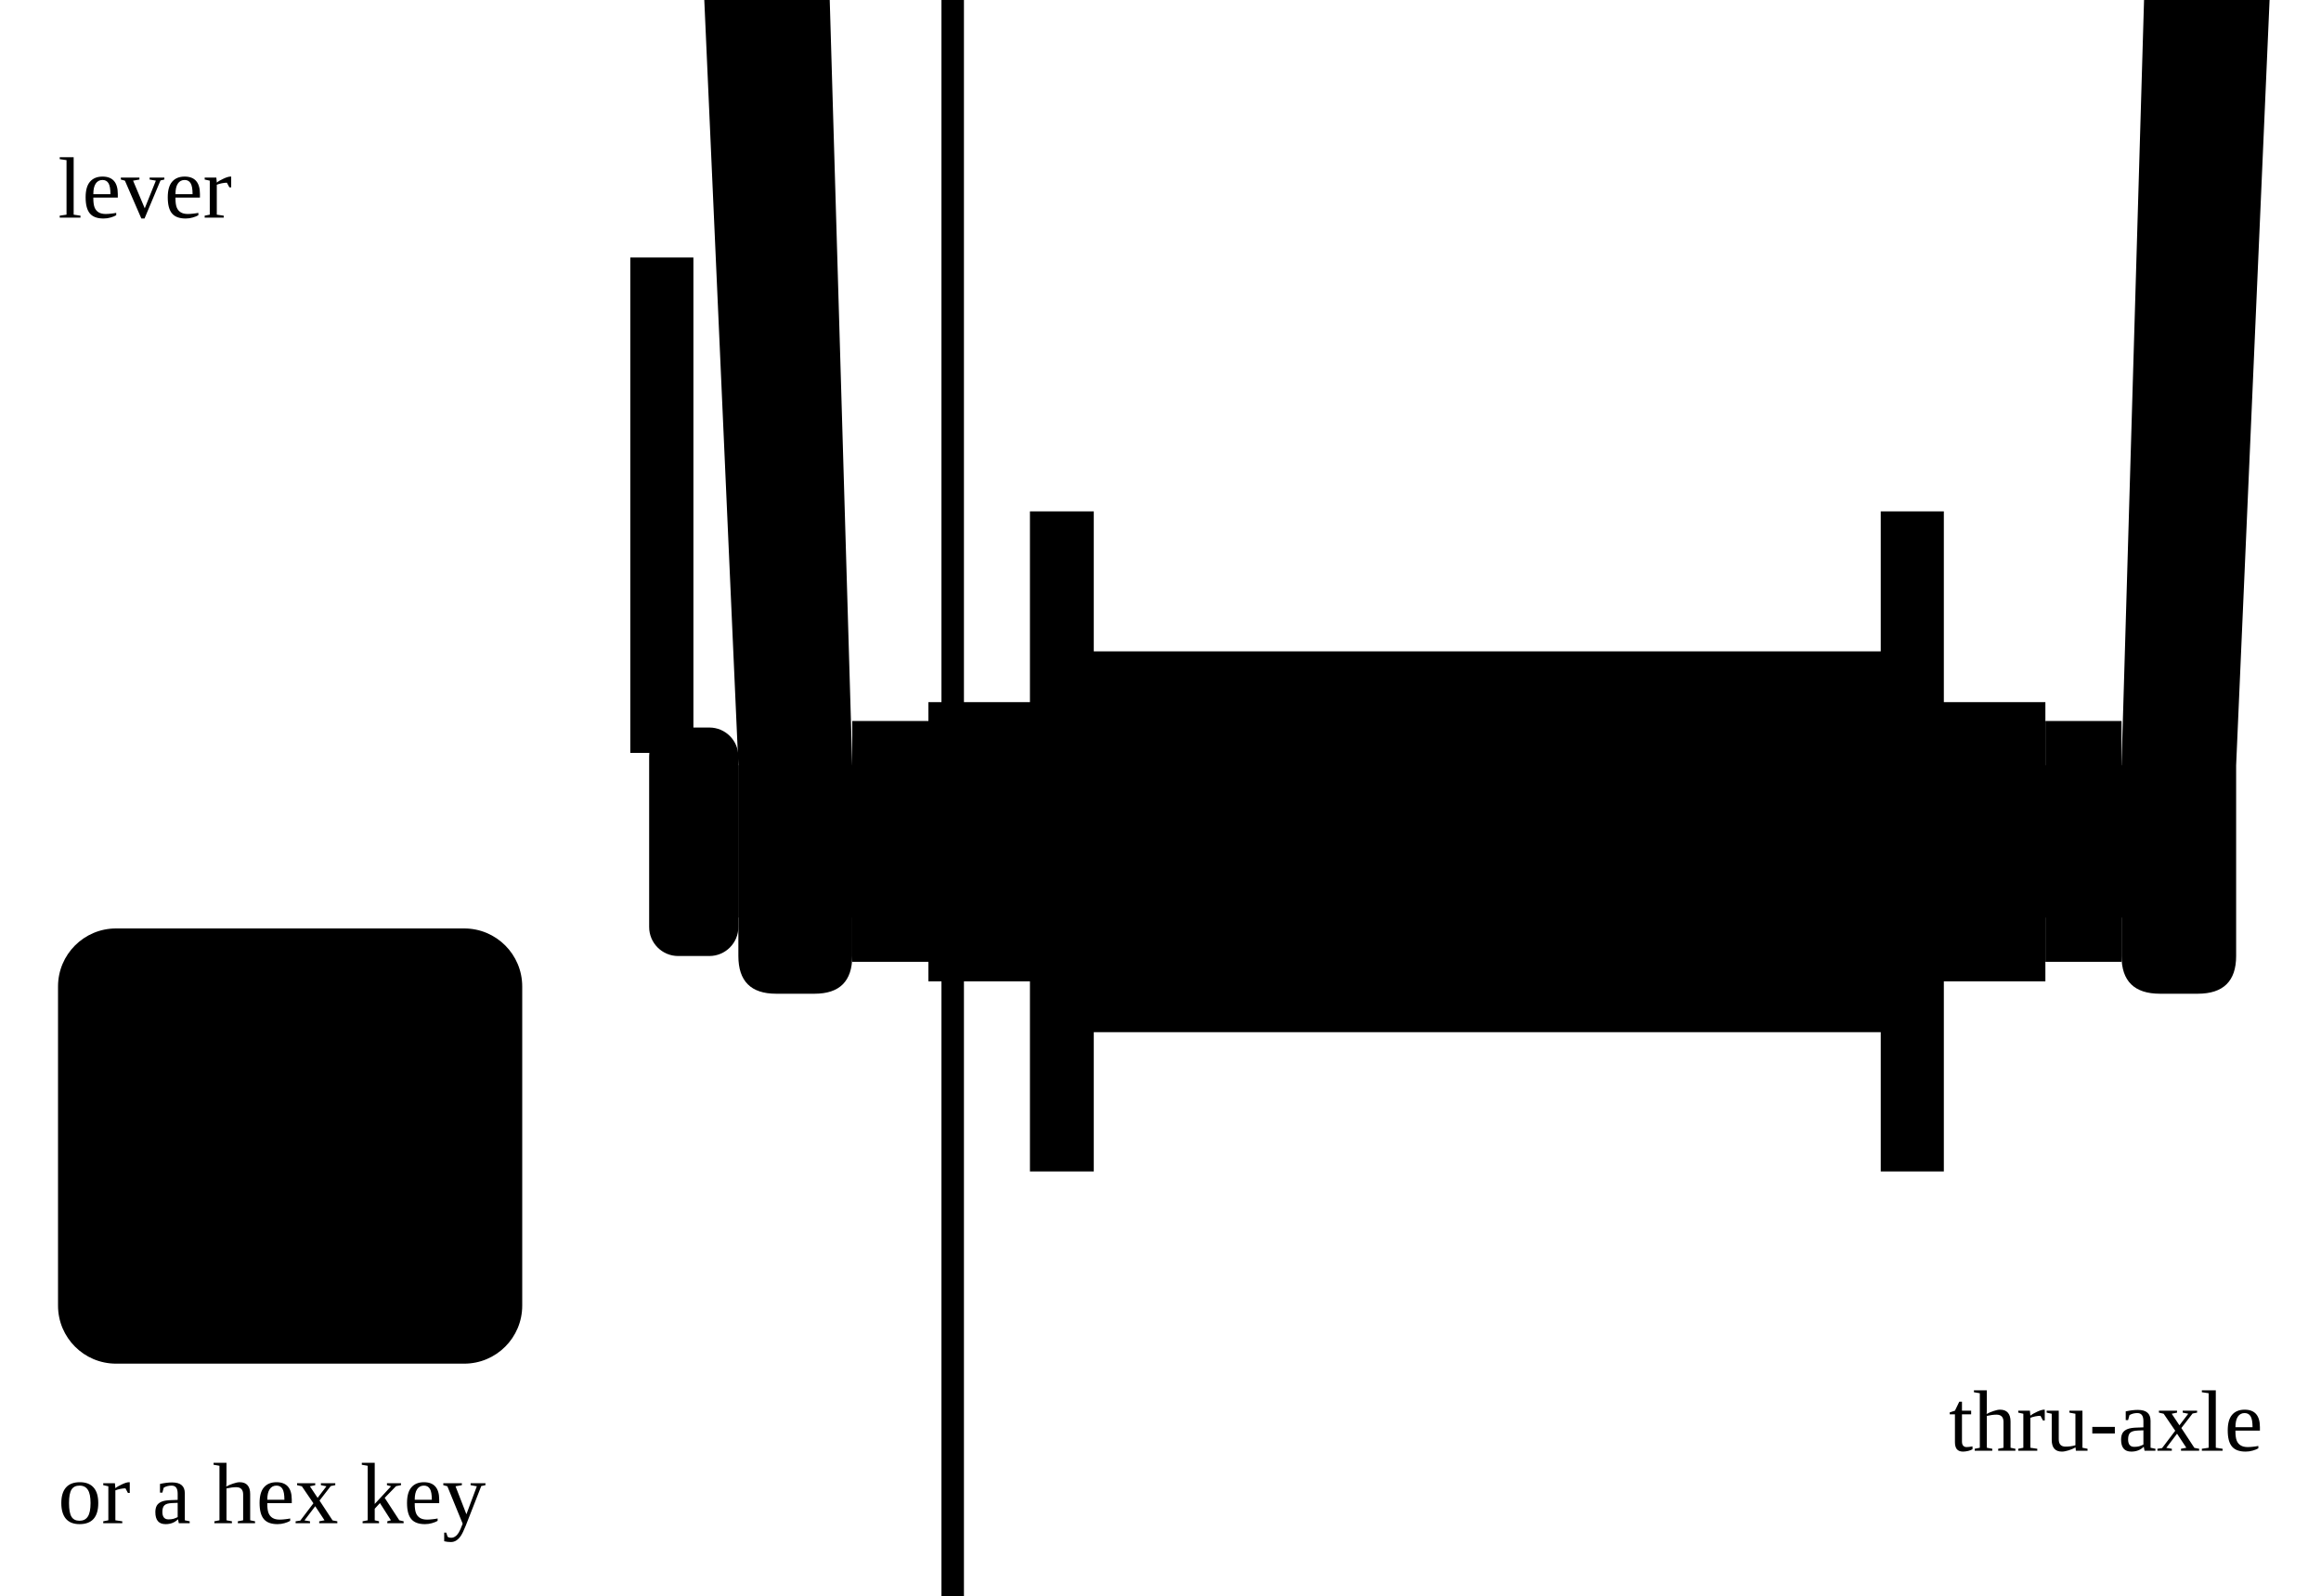
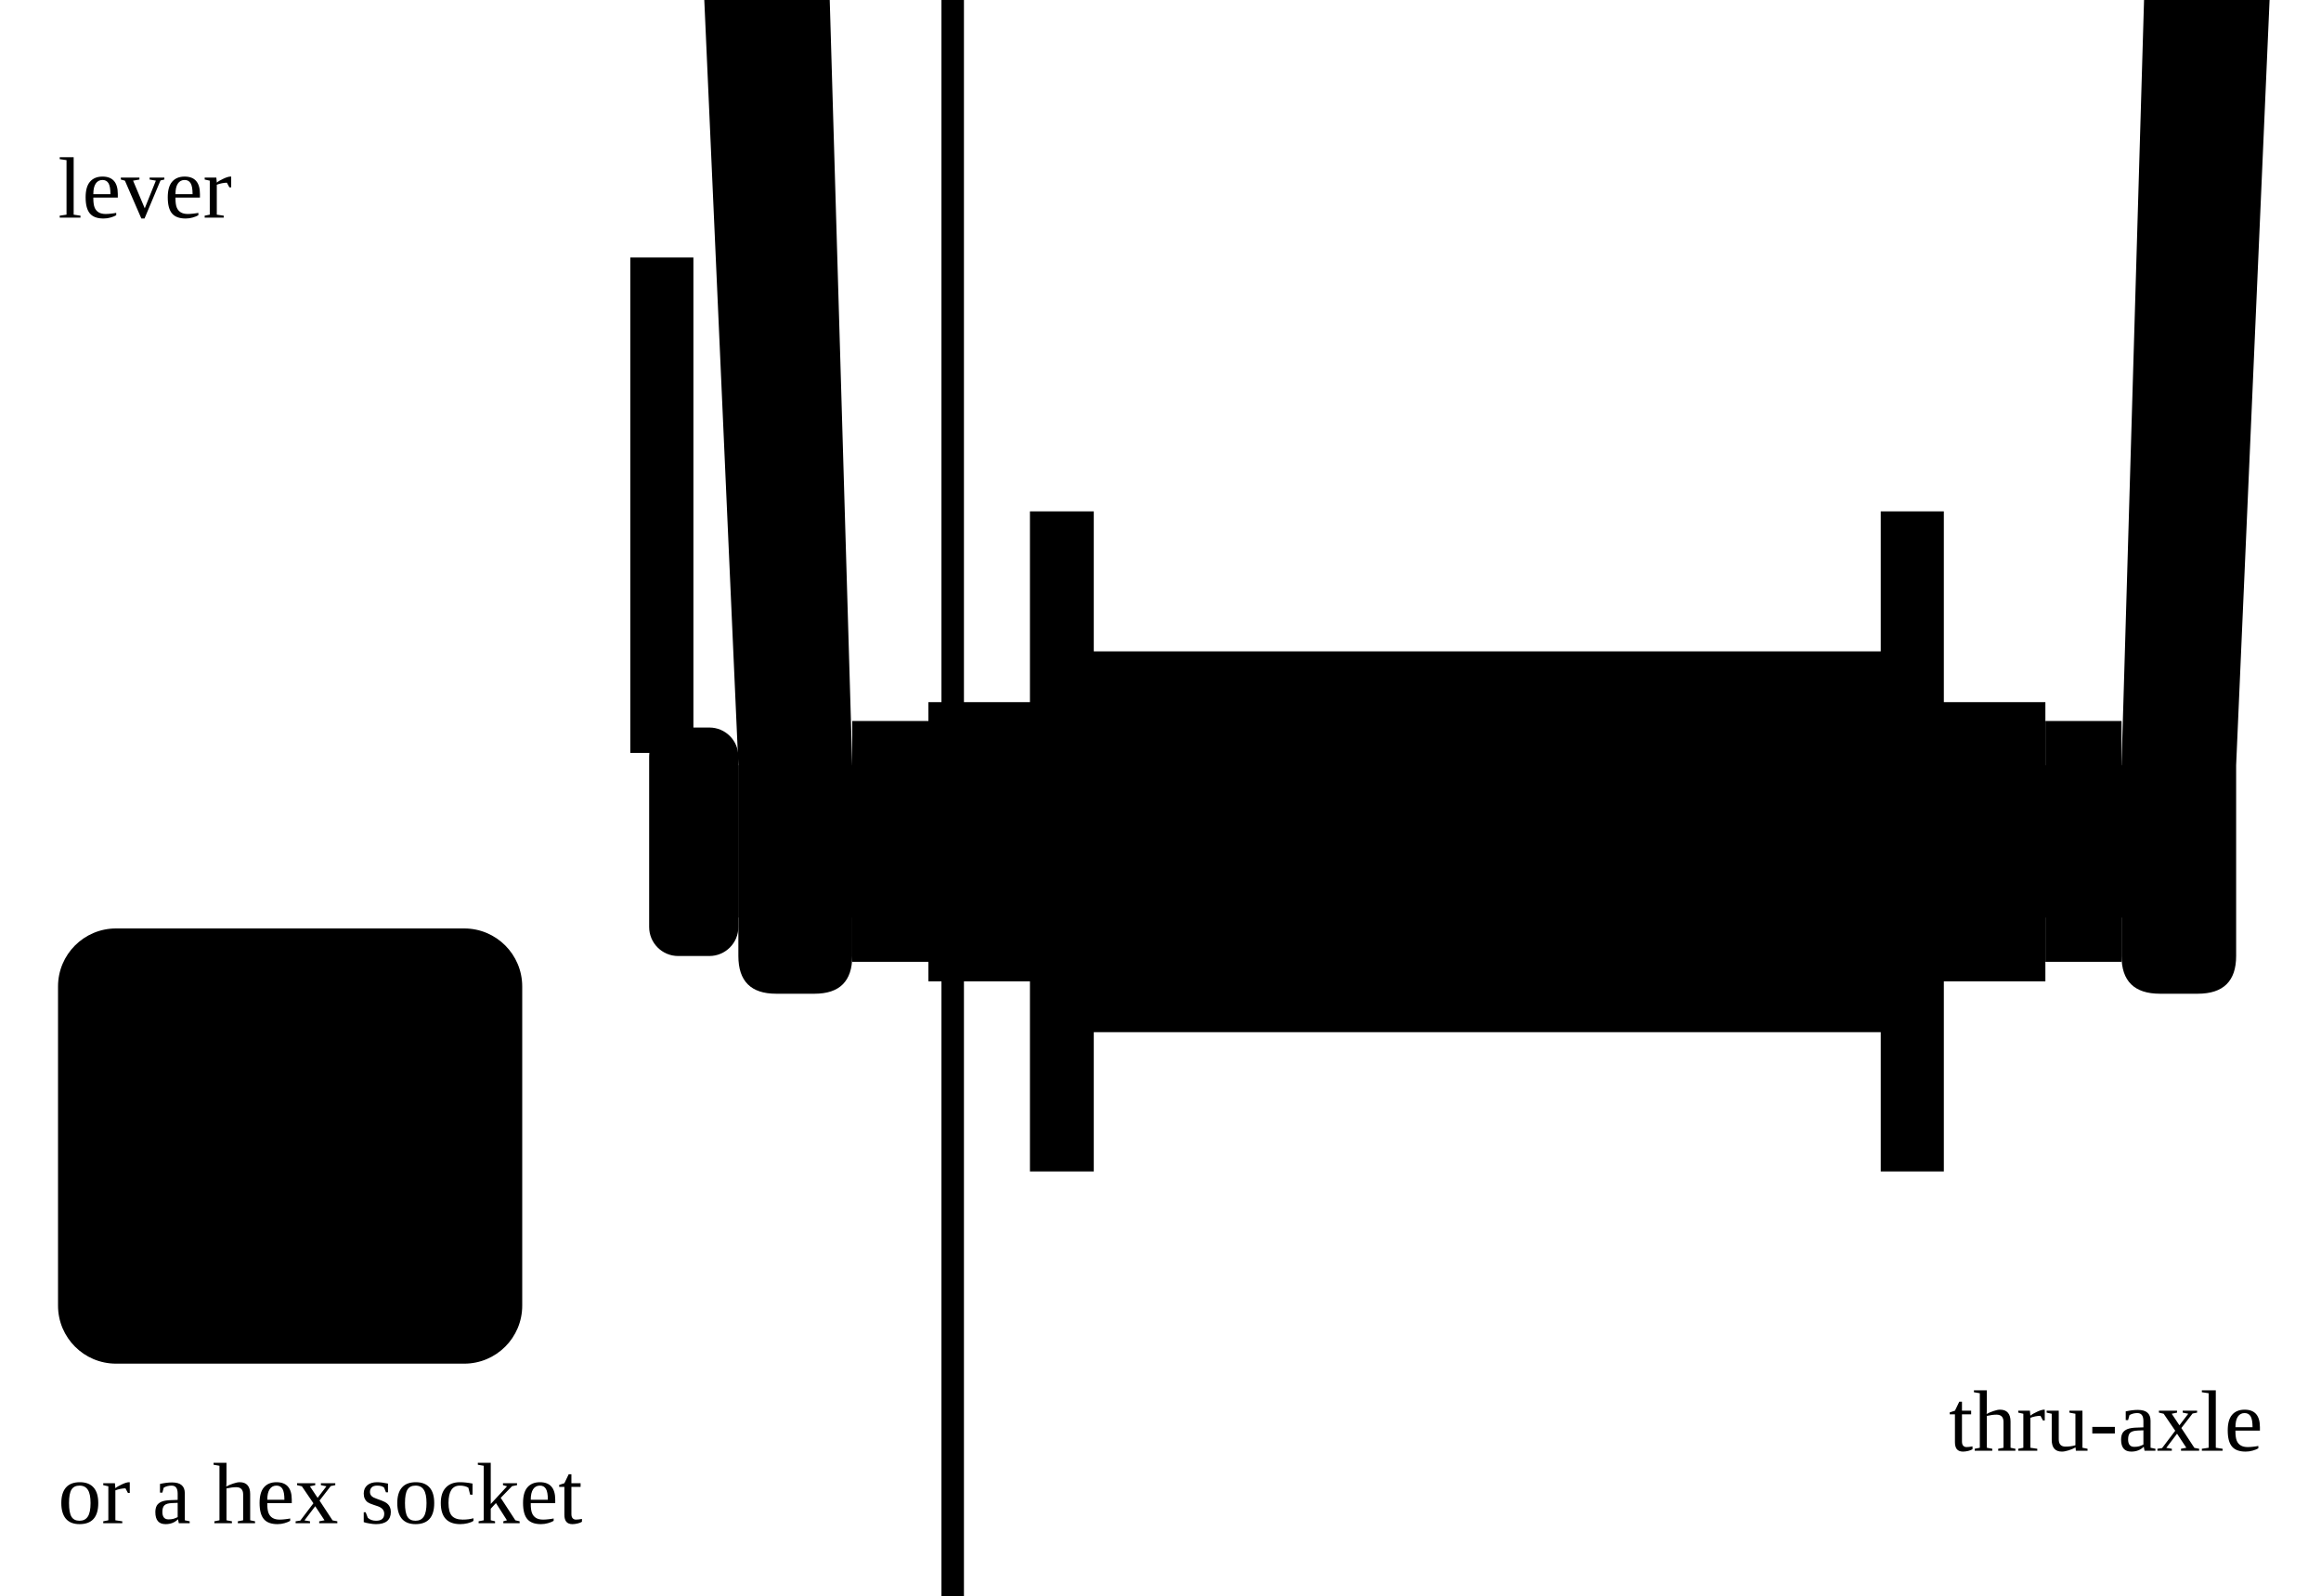
<svg class="cp" viewBox="0 0 320 220">
  <path class="cp-ctx" d="M114 -13.5L117.5 105.5L117.5 131.8Q117.5 137 112.3 137L107 137Q101.8 137 101.8 131.8L101.8 105.5L96.5 -13.5Z" />
  <path class="cp-ctx" d="M296 -13.5L292.5 105.5L292.5 131.8Q292.5 137 297.8 137L303 137Q308.3 137 308.3 131.8L308.3 105.5L313.5 -13.5Z" />
  <path class="cp-ctx" d="M129.8 -24L132.9 -24L132.9 256L129.8 256Z" />
  <path class="cp-obj" d="M117.5 99.4L128 99.4L128 132.6L117.5 132.6Z" />
  <path class="cp-obj" d="M292.5 99.4L282 99.4L282 132.6L292.5 132.6Z" />
  <path class="cp-obj" d="M128 96.8L142 96.8L142 70.5L150.8 70.5L150.8 89.8L259.3 89.8L259.3 70.5L268 70.5L268 96.8L282 96.8L282 135.3L268 135.3L268 161.5L259.3 161.5L259.3 142.3L150.8 142.3L150.8 161.5L142 161.5L142 135.3L128 135.3Z" />
  <path class="cp-thin" d="M143.6 70.5L161.2 21.5" />
  <path class="cp-thin" d="M143.6 161.5L153 182.5" />
  <path class="cp-thin" d="M149.2 70.5L166.8 21.5" />
  <path class="cp-thin" d="M149.2 161.5L158.6 182.5" />
  <path class="cp-thin" d="M260.8 70.5L243.2 21.5" />
  <path class="cp-thin" d="M260.8 161.5L251.4 182.5" />
  <path class="cp-thin" d="M266.4 70.5L248.8 21.5" />
  <path class="cp-thin" d="M266.4 161.5L257 182.5" />
  <path class="cp-hi" d="M101.8 105.5L303 105.5L303 126.5L101.8 126.5Z" />
  <path class="cp-fine" d="M293.4 105.5L295.1 126.5" />
  <path class="cp-fine" d="M296 105.5L297.8 126.5" />
  <path class="cp-fine" d="M298.6 105.5L300.4 126.5" />
  <path class="cp-fine" d="M301.3 105.5L303 126.5" />
  <path class="cp-hi" d="M93.5 100.3L97.8 100.3A4 4 0 0 1 101.8 104.3L101.8 127.8A4 4 0 0 1 97.8 131.8L93.5 131.8A4 4 0 0 1 89.5 127.8L89.5 104.3A4 4 0 0 1 93.5 100.3Z" />
  <path class="cp-hi" d="M95.6 103.8L95.6 35.5L86.9 35.5L86.9 103.8Z" />
  <path class="cp-thin" d="M240.7 185L240 126.5" />
  <text class="cp-th" x="312" y="200" text-anchor="end">thru-axle</text>
  <path class="cp-thin" d="M50 34.8L91.3 67" />
  <text class="cp-t" x="8" y="30">lever</text>
  <path class="cp-frame" d="M16 128L64 128A8 8 0 0 1 72 136L72 180A8 8 0 0 1 64 188L16 188A8 8 0 0 1 8 180L8 136A8 8 0 0 1 16 128Z" />
  <circle class="cp-obj" cx="40" cy="158" r="15" />
  <path class="cp-fine" d="M43.4 152.2L46.8 158L43.4 163.8L36.6 163.8L33.3 158L36.6 152.2Z" />
-   <text class="cp-tm" x="8" y="210">or a hex key</text>
+   <text class="cp-tm" x="8" y="210">or a hex socket</text>
</svg>
